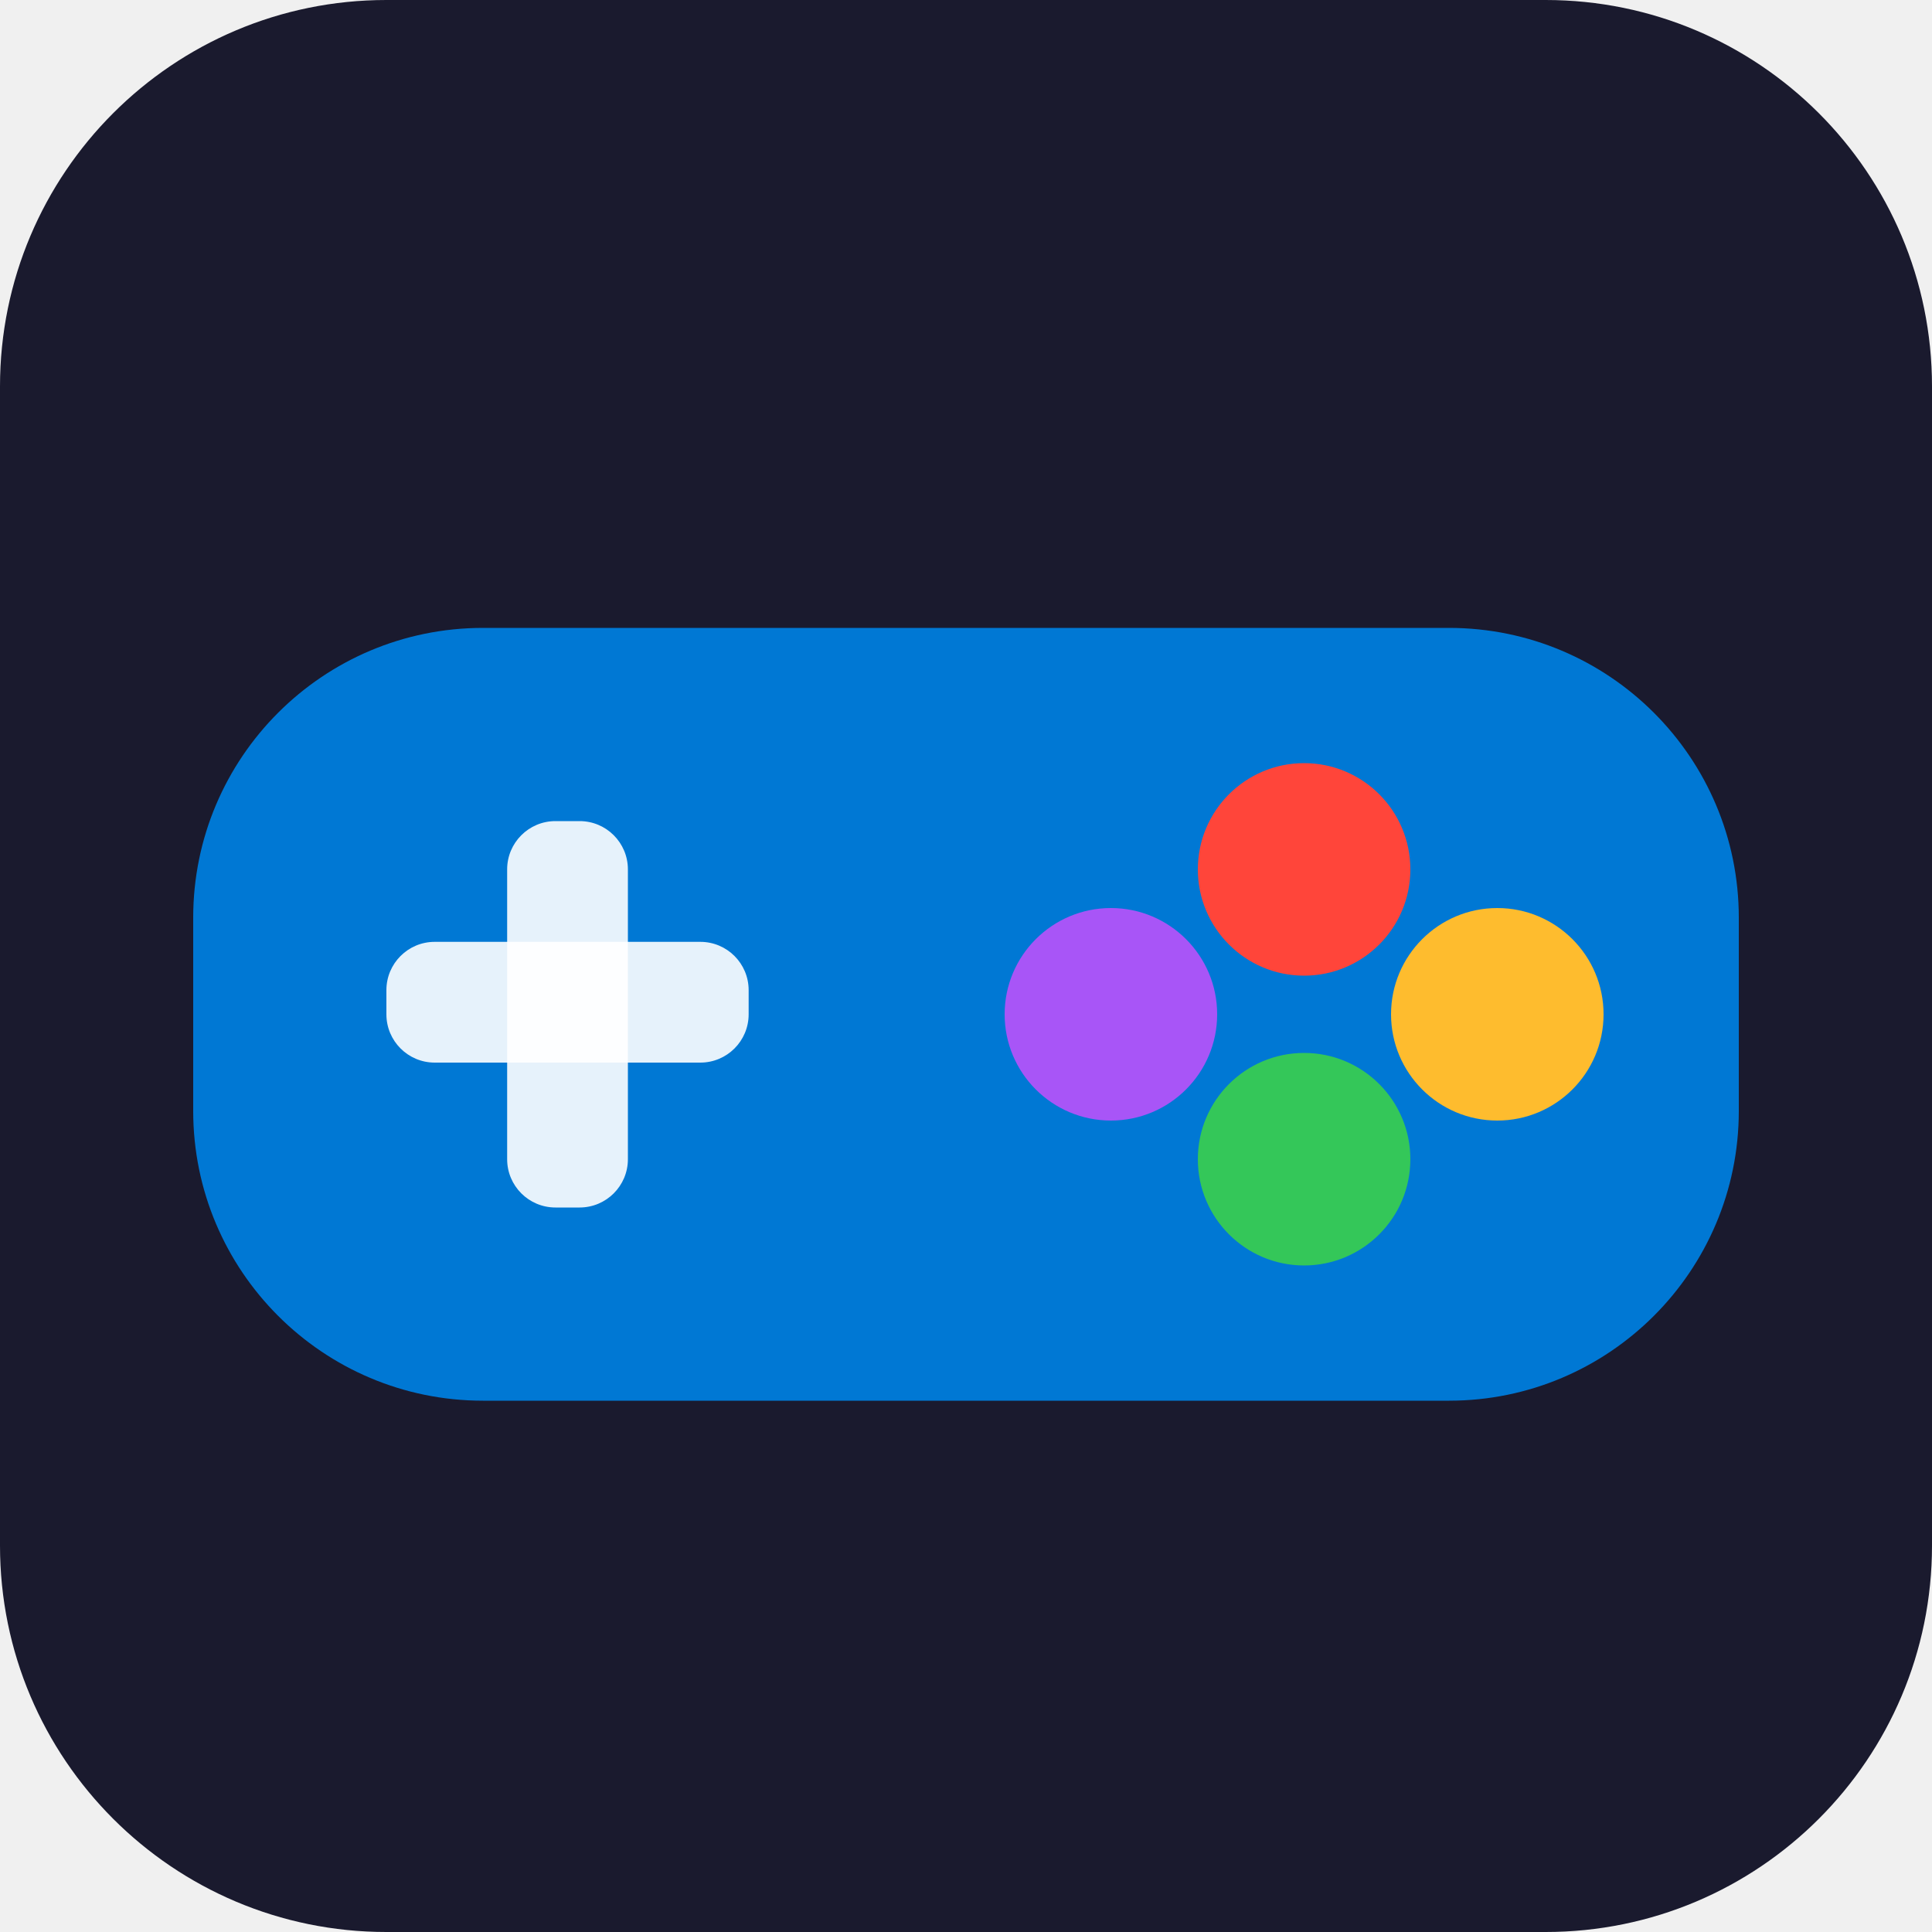
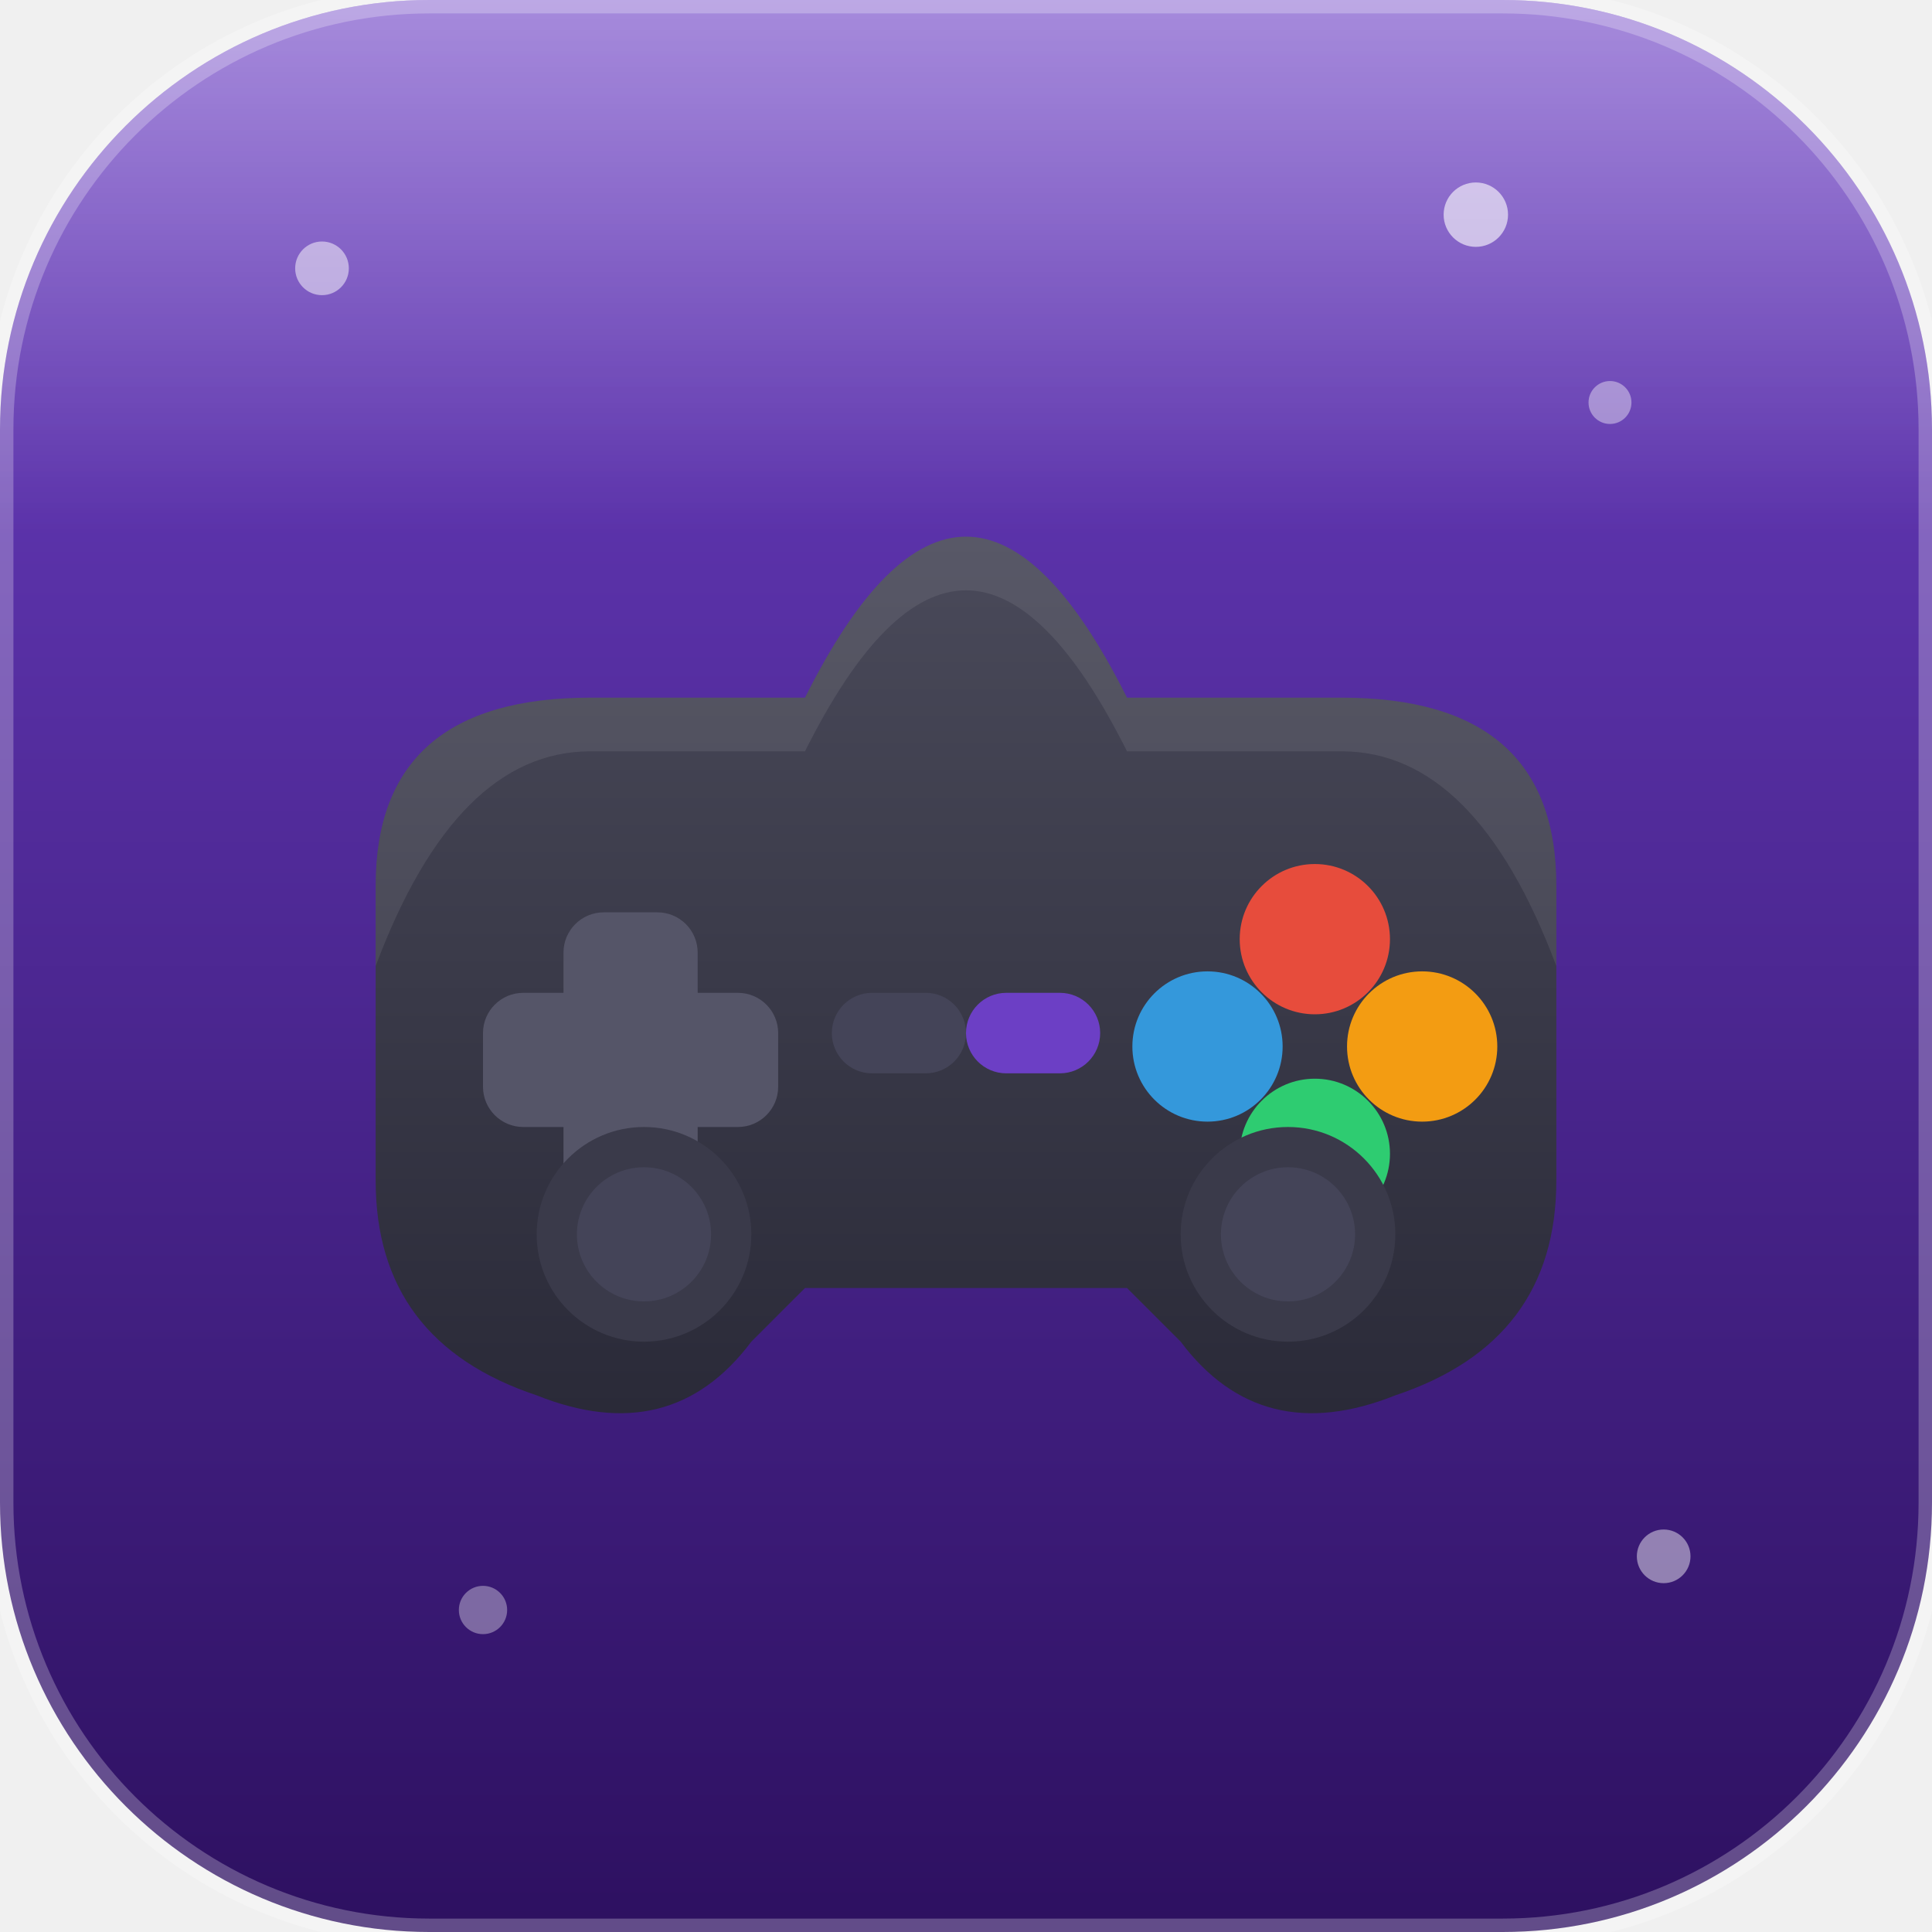
- <svg xmlns="http://www.w3.org/2000/svg" viewBox="0 0 40 40">
-   <rect width="40" height="40" rx="8" fill="#1a1a2e" />
-   <rect x="4" y="13" width="32" height="16" rx="6" fill="#0078d4" />
-   <rect x="10.5" y="17" width="2.5" height="8" rx="1" fill="white" opacity="0.9" />
-   <rect x="8" y="19.5" width="7.5" height="2.5" rx="1" fill="white" opacity="0.9" />
-   <circle cx="27" cy="18" r="2.2" fill="#ff453a" />
-   <circle cx="31" cy="21" r="2.2" fill="#febc2e" />
-   <circle cx="27" cy="24" r="2.2" fill="#34c759" />
-   <circle cx="23" cy="21" r="2.2" fill="#a855f7" />
+ <svg xmlns="http://www.w3.org/2000/svg" width="72" height="72" viewBox="0 0 72 72">
+   <defs>
+     <linearGradient id="gamesBg" x1="0" y1="0" x2="0" y2="1">
+       <stop offset="0%" stop-color="#6C3FC5" />
+       <stop offset="100%" stop-color="#2D1060" />
+     </linearGradient>
+     <linearGradient id="gamesShine" x1="0" y1="0" x2="0" y2="1">
+       <stop offset="0%" stop-color="rgba(255,255,255,0.4)" />
+       <stop offset="55%" stop-color="rgba(255,255,255,0)" />
+     </linearGradient>
+     <linearGradient id="ctrlBody" x1="0" y1="0" x2="0" y2="1">
+       <stop offset="0%" stop-color="#4A4A5A" />
+       <stop offset="100%" stop-color="#2A2A38" />
+     </linearGradient>
+     <clipPath id="gcClip">
+       <rect width="72" height="72" rx="16" ry="16" />
+     </clipPath>
+   </defs>
+   <rect width="72" height="72" rx="16" fill="url(#gamesBg)" />
+   <circle cx="12" cy="10" r="1" fill="white" opacity="0.5" />
+   <circle cx="60" cy="15" r="0.8" fill="white" opacity="0.4" />
+   <circle cx="55" cy="8" r="1.2" fill="white" opacity="0.6" />
+   <circle cx="18" cy="60" r="0.9" fill="white" opacity="0.35" />
+   <circle cx="62" cy="58" r="1" fill="white" opacity="0.45" />
+   <path d="M14 33 Q14 26 22 26 L30 26 Q33 20 36 20 Q39 20 42 26 L50 26 Q58 26 58 33 L58 44 Q58 50 52 52 Q47 54 44 50 L42 48 L30 48 L28 50 Q25 54 20 52 Q14 50 14 44 Z" fill="url(#ctrlBody)" />
+   <path d="M14 33 Q14 26 22 26 L30 26 Q33 20 36 20 Q39 20 42 26 L50 26 Q58 26 58 33 L58 36 Q55 28 50 28 L42 28 Q39 22 36 22 Q33 22 30 28 L22 28 Q17 28 14 36 Z" fill="rgba(255,255,255,0.08)" />
+   <rect x="21" y="34" width="5" height="11" rx="1.5" fill="#555568" />
+   <rect x="18" y="37" width="11" height="5" rx="1.5" fill="#555568" />
+   <circle cx="49" cy="35" r="2.8" fill="#E74C3C" />
+   <circle cx="45" cy="39" r="2.8" fill="#3498DB" />
+   <circle cx="53" cy="39" r="2.8" fill="#F39C12" />
+   <circle cx="49" cy="43" r="2.8" fill="#2ECC71" />
+   <rect x="31" y="37" width="5" height="3" rx="1.5" fill="#444458" />
+   <rect x="36" y="37" width="5" height="3" rx="1.5" fill="#6C3FC5" />
+   <circle cx="24" cy="46" r="4" fill="#3A3A4A" />
+   <circle cx="24" cy="46" r="2.5" fill="#444458" />
+   <circle cx="48" cy="46" r="4" fill="#3A3A4A" />
+   <circle cx="48" cy="46" r="2.5" fill="#444458" />
+   <rect width="72" height="36" rx="16" fill="url(#gamesShine)" clip-path="url(#gcClip)" />
+   <rect width="72" height="72" rx="16" fill="none" stroke="rgba(255,255,255,0.25)" stroke-width="1" />
</svg>
